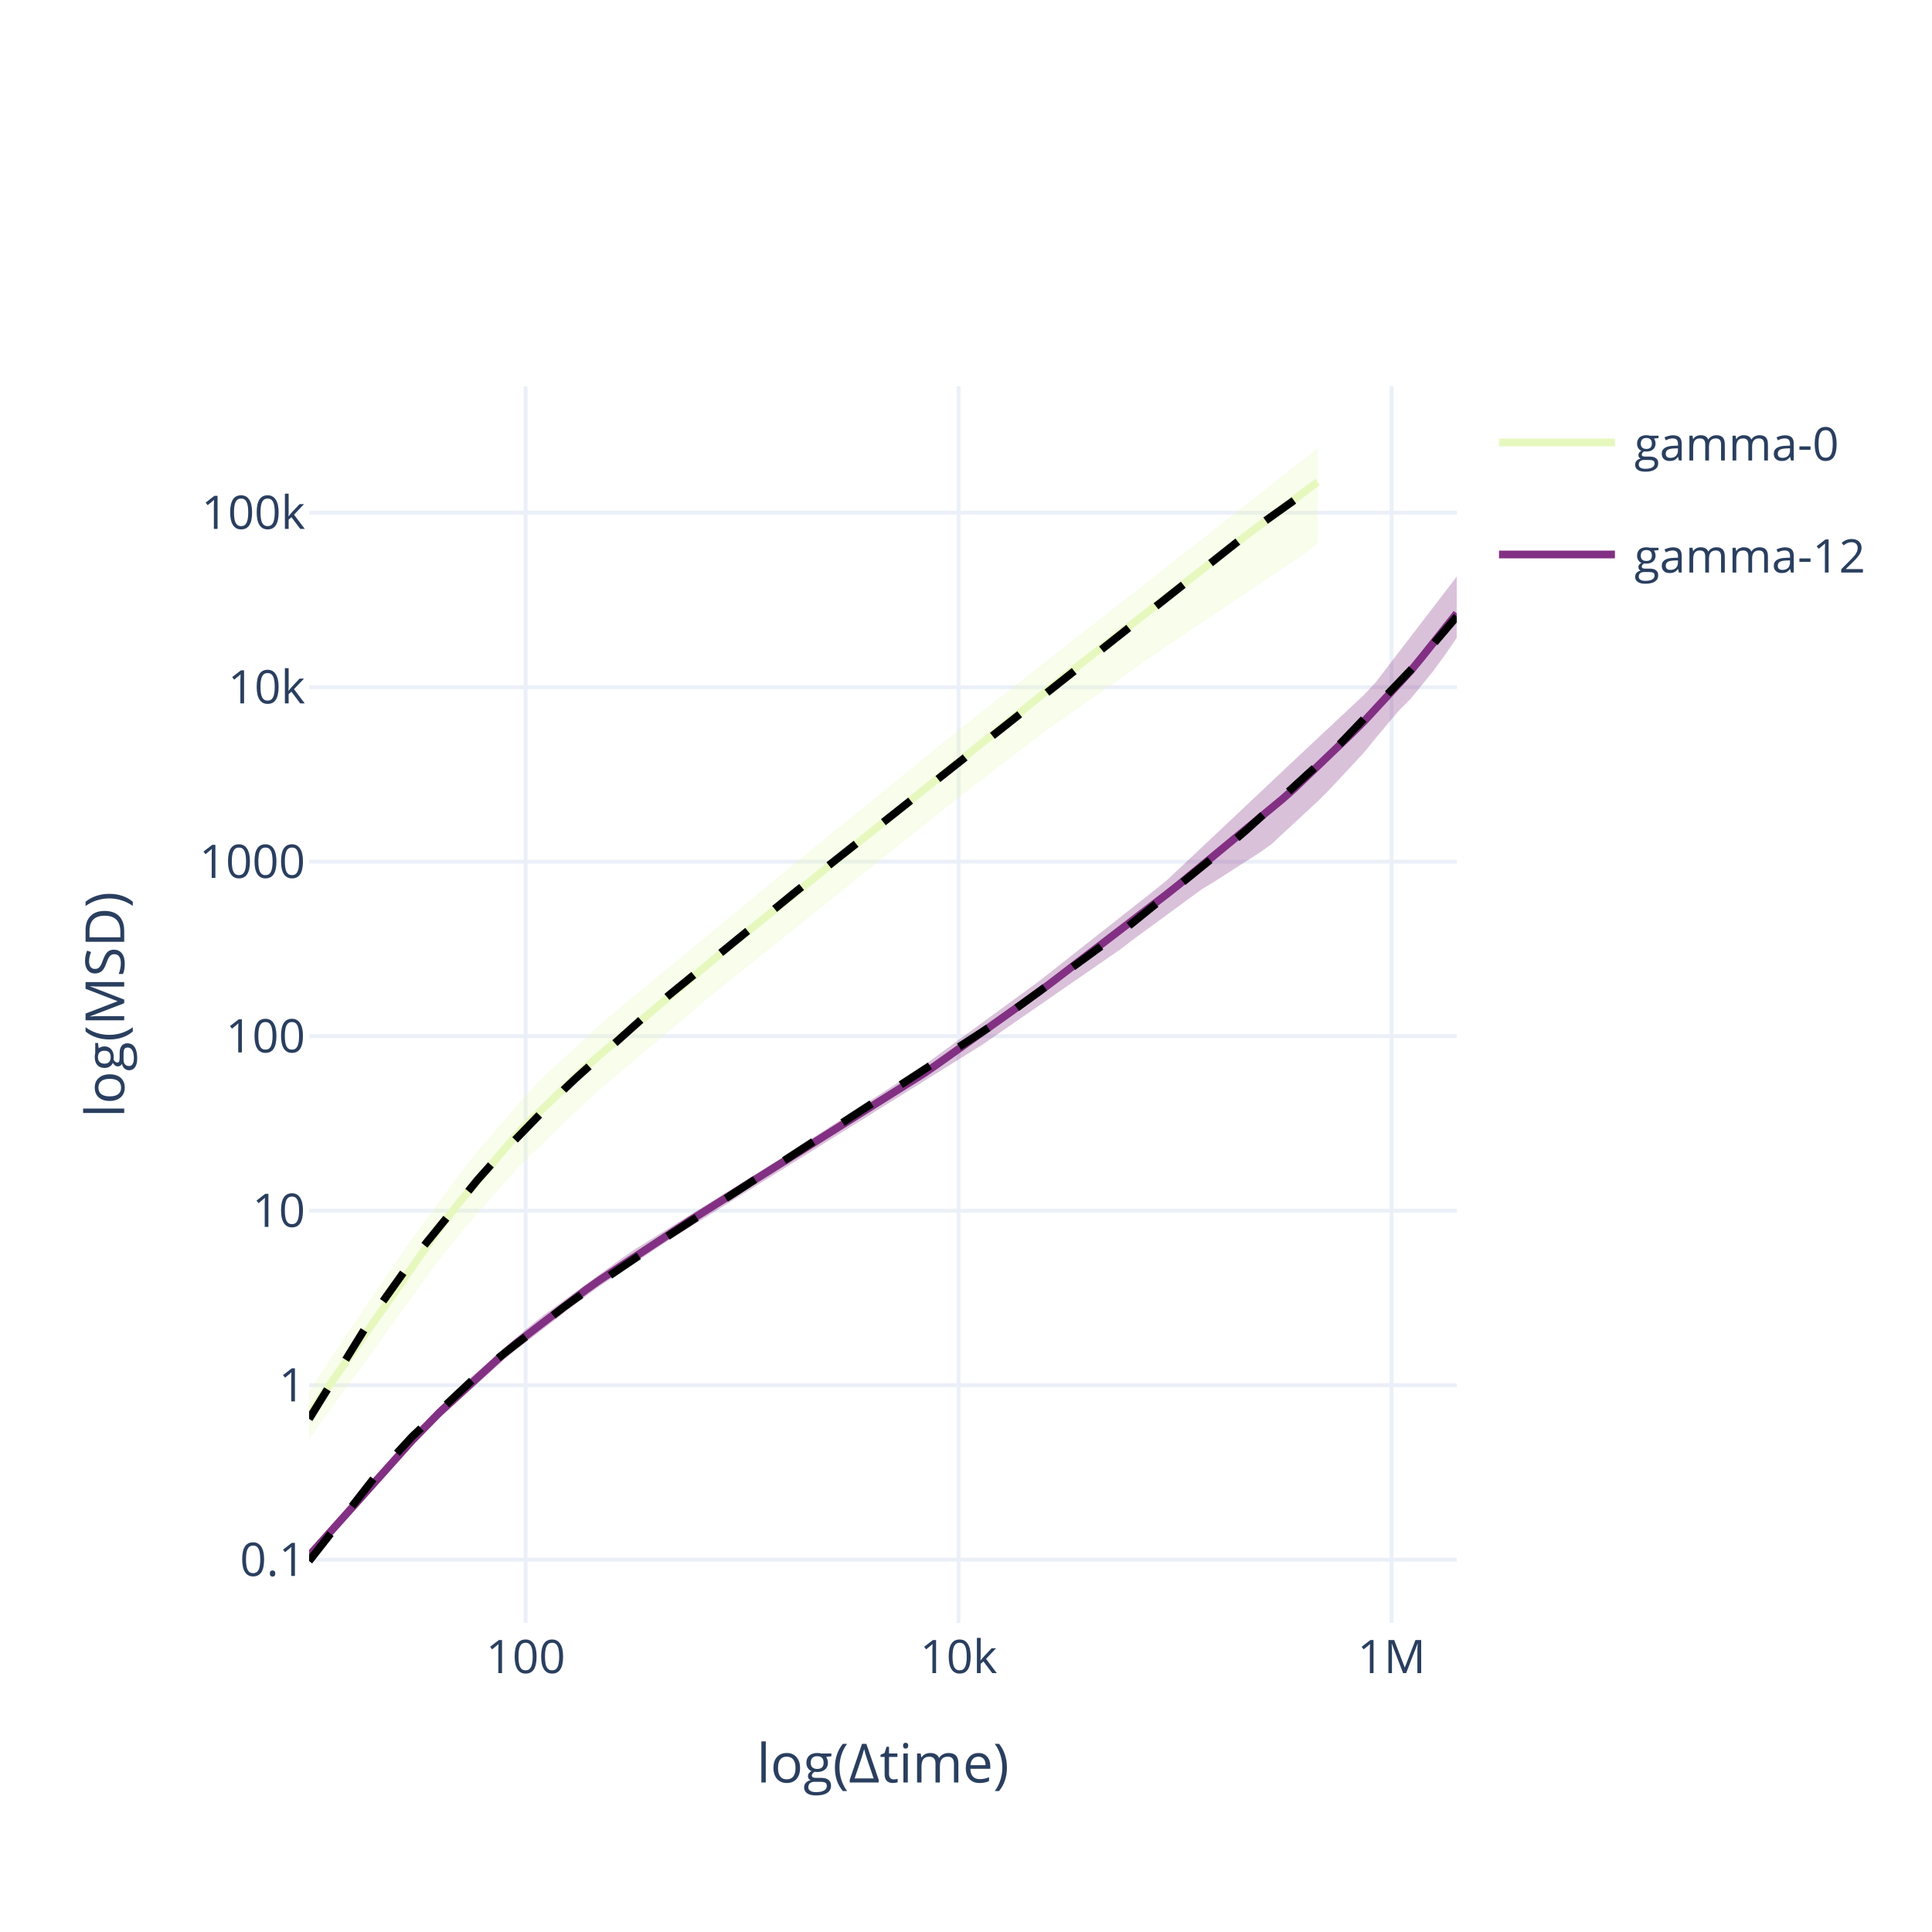
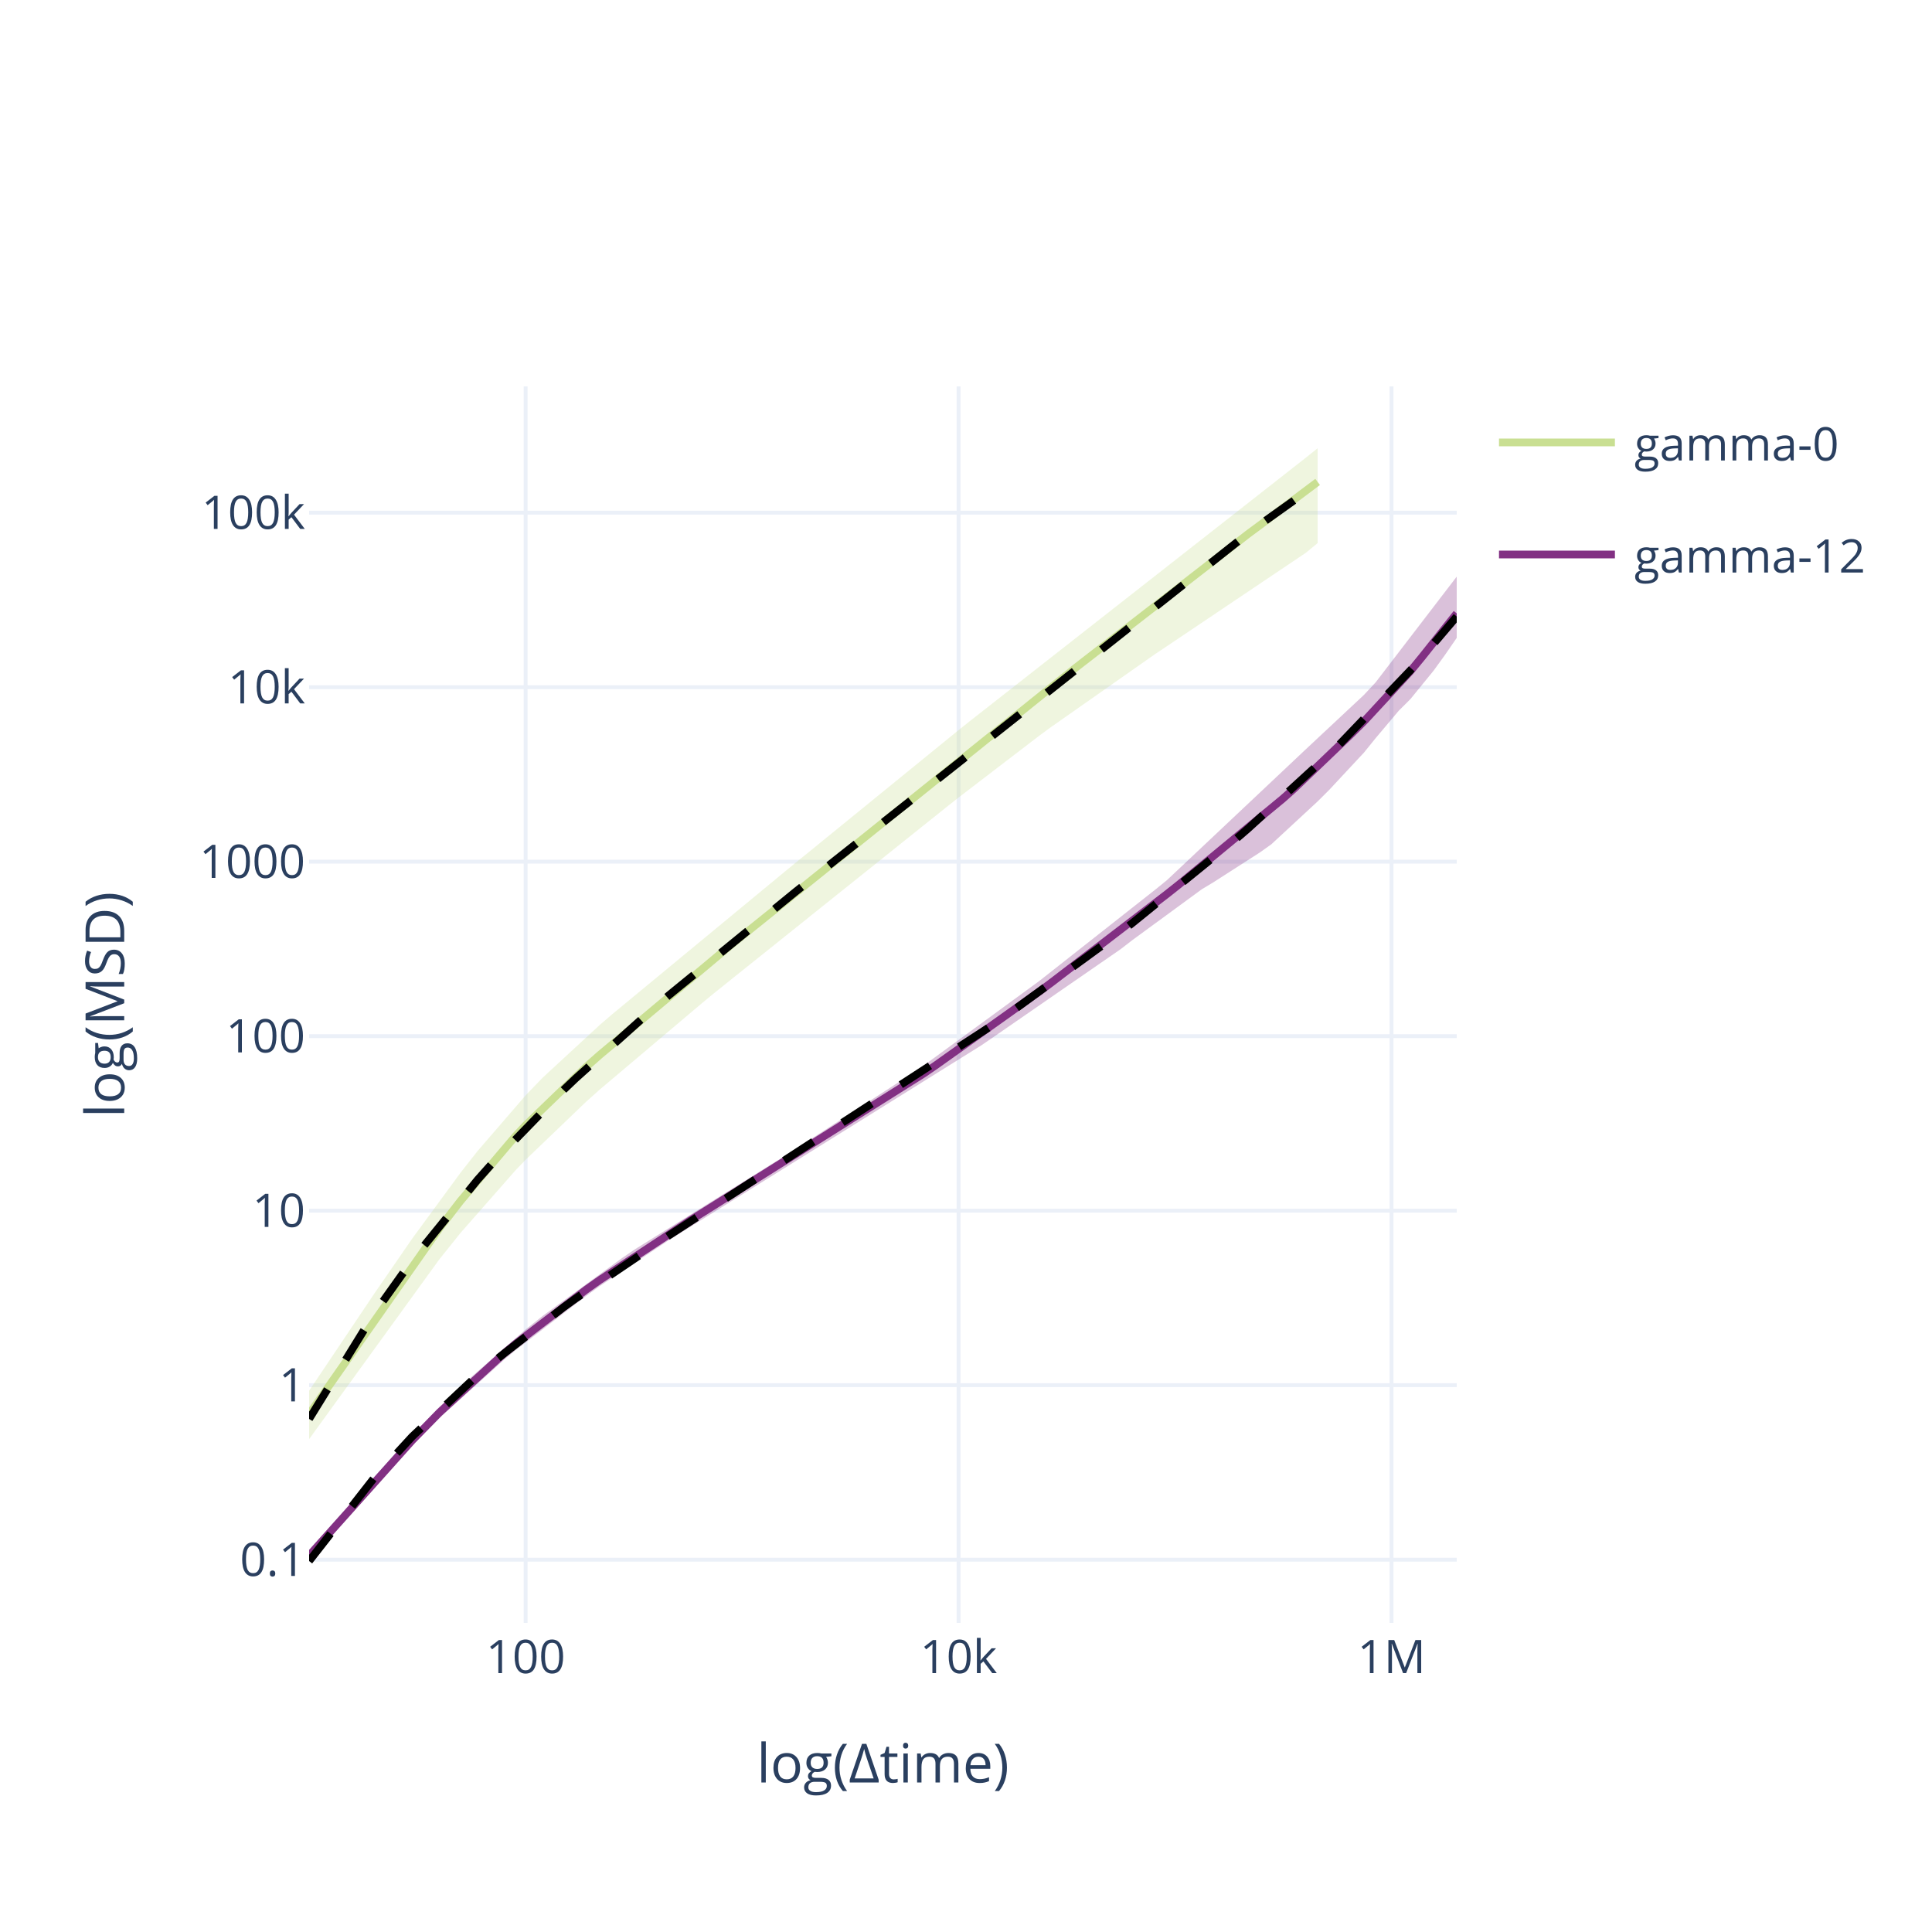
<svg xmlns="http://www.w3.org/2000/svg" class="main-svg" width="500" height="500" style="" viewBox="0 0 500 500">
  <rect x="0" y="0" width="500" height="500" style="fill: rgb(255, 255, 255); fill-opacity: 1;" />
-   <defs id="defs-8e0177">
+   <defs id="defs-2c3132">
    <g class="clips">
-       <clipPath id="clip8e0177xyplot" class="plotclip">
+       <clipPath id="clip2c3132xyplot" class="plotclip">
        <rect width="297" height="320" />
      </clipPath>
-       <clipPath class="axesclip" id="clip8e0177x">
+       <clipPath class="axesclip" id="clip2c3132x">
        <rect x="80" y="0" width="297" height="500" />
      </clipPath>
-       <clipPath class="axesclip" id="clip8e0177y">
+       <clipPath class="axesclip" id="clip2c3132y">
        <rect x="0" y="100" width="500" height="320" />
      </clipPath>
-       <clipPath class="axesclip" id="clip8e0177xy">
+       <clipPath class="axesclip" id="clip2c3132xy">
        <rect x="80" y="100" width="297" height="320" />
      </clipPath>
    </g>
    <g class="gradients" />
    <g class="patterns" />
  </defs>
  <g class="bglayer" />
  <g class="layer-below">
    <g class="imagelayer" />
    <g class="shapelayer" />
  </g>
  <g class="cartesianlayer">
    <g class="subplot xy">
      <g class="layer-subplot">
        <g class="shapelayer" />
        <g class="imagelayer" />
      </g>
      <g class="minor-gridlayer">
        <g class="x" />
        <g class="y" />
      </g>
      <g class="gridlayer">
        <g class="x">
          <path class="xgrid crisp" transform="translate(136.03,0)" d="M0,100v320" style="stroke: rgb(235, 240, 248); stroke-opacity: 1; stroke-width: 1px;" />
          <path class="xgrid crisp" transform="translate(248.08,0)" d="M0,100v320" style="stroke: rgb(235, 240, 248); stroke-opacity: 1; stroke-width: 1px;" />
          <path class="xgrid crisp" transform="translate(360.13,0)" d="M0,100v320" style="stroke: rgb(235, 240, 248); stroke-opacity: 1; stroke-width: 1px;" />
        </g>
        <g class="y">
          <path class="ygrid crisp" transform="translate(0,403.65)" d="M80,0h297" style="stroke: rgb(235, 240, 248); stroke-opacity: 1; stroke-width: 1px;" />
          <path class="ygrid crisp" transform="translate(0,358.48)" d="M80,0h297" style="stroke: rgb(235, 240, 248); stroke-opacity: 1; stroke-width: 1px;" />
          <path class="ygrid crisp" transform="translate(0,313.32)" d="M80,0h297" style="stroke: rgb(235, 240, 248); stroke-opacity: 1; stroke-width: 1px;" />
          <path class="ygrid crisp" transform="translate(0,268.16)" d="M80,0h297" style="stroke: rgb(235, 240, 248); stroke-opacity: 1; stroke-width: 1px;" />
          <path class="ygrid crisp" transform="translate(0,223)" d="M80,0h297" style="stroke: rgb(235, 240, 248); stroke-opacity: 1; stroke-width: 1px;" />
          <path class="ygrid crisp" transform="translate(0,177.84)" d="M80,0h297" style="stroke: rgb(235, 240, 248); stroke-opacity: 1; stroke-width: 1px;" />
          <path class="ygrid crisp" transform="translate(0,132.68)" d="M80,0h297" style="stroke: rgb(235, 240, 248); stroke-opacity: 1; stroke-width: 1px;" />
        </g>
      </g>
      <g class="zerolinelayer" />
      <g class="layer-between">
        <g class="shapelayer" />
        <g class="imagelayer" />
      </g>
      <path class="xlines-below" />
      <path class="ylines-below" />
      <g class="overlines-below" />
      <g class="xaxislayer-below" />
      <g class="yaxislayer-below" />
      <g class="overaxes-below" />
      <g class="overplot">
-         <g class="xy" transform="translate(80,100)" clip-path="url(#clip8e0177xyplot)">
+         <g class="xy" transform="translate(80,100)" clip-path="url(#clip2c3132xyplot)">
          <g class="scatterlayer mlayer">
-             <g class="trace scatter tracee4a218" style="stroke-miterlimit: 2; opacity: 1;">
-               <g class="fills" />
-               <g class="errorbars" />
-               <g class="lines">
-                 <path class="js-line" d="M0,266L33.73,217.87L39.16,210.82L53.46,193.96L56.03,191.22L71.64,176.17L75.21,173.02L108.1,145.45L111.06,143.02L195,75.51L198,73.11L243,38.19L246,35.97L261,24.72" style="vector-effect: none; fill: none; stroke: rgb(231, 248, 191); stroke-opacity: 1; stroke-width: 2px; opacity: 1;" />
-               </g>
-               <g class="points" />
-               <g class="text" />
-             </g>
-             <g class="trace scatter traceb2d1e6" style="stroke-miterlimit: 2; opacity: 0.3;">
+             <g class="trace scatter trace3da774" style="stroke-miterlimit: 2; opacity: 1;">
+               <g class="fills" />
+               <g class="errorbars" />
+               <g class="lines">
+                 <path class="js-line" d="M0,266L33.73,217.87L39.16,210.82L53.46,193.96L56.03,191.22L71.64,176.17L75.21,173.02L108.1,145.45L111.06,143.02L195,75.51L198,73.11L243,38.19L246,35.97L261,24.72" style="vector-effect: none; fill: none; stroke: rgb(201, 223, 146); stroke-opacity: 1; stroke-width: 2px; opacity: 1;" />
+               </g>
+               <g class="points" />
+               <g class="text" />
+             </g>
+             <g class="trace scatter trace544c72" style="stroke-miterlimit: 2; opacity: 0.3;">
              <g class="fills">
                <g>
-                   <path class="js-fill" d="M0,272.44L33.73,225.88L39.16,219.1L53.46,202.82L56.03,200.15L71.64,185.17L75.21,181.98L101.94,159.39L105.05,156.83L165,108.83L168.01,106.45L189,90.37L192,88.17L219,69.23L222,67.23L258,43.03L261,40.55L261,16L258,18.41L170.99,86.63L168.01,89.01L129.04,120.74L125.95,123.23L78.32,162.58L75.21,165.26L60.46,178.88L56.03,183.48L43.6,197.88L39.16,203.53L26.73,220.48L16.87,234.78L0,259.92Z" style="fill: rgb(231, 248, 191); fill-opacity: 1; stroke-width: 0;" />
+                   <path class="js-fill" d="M0,272.44L33.73,225.88L39.16,219.1L53.46,202.82L56.03,200.15L71.64,185.17L75.21,181.98L101.94,159.39L105.05,156.83L165,108.83L168.01,106.45L189,90.37L192,88.17L219,69.23L222,67.23L258,43.03L261,40.55L261,16L258,18.41L170.99,86.63L168.01,89.01L129.04,120.74L125.95,123.23L78.32,162.58L75.21,165.26L60.46,178.88L56.03,183.48L43.6,197.88L39.16,203.53L26.73,220.48L16.87,234.78L0,259.92Z" style="fill: rgb(201, 223, 146); fill-opacity: 1; stroke-width: 0;" />
                </g>
              </g>
              <g class="errorbars" />
              <g class="lines">
                <path class="js-line" d="M0,272.44L33.73,225.88L39.16,219.1L53.46,202.82L56.03,200.15L71.64,185.17L75.21,181.98L101.94,159.39L105.05,156.83L165,108.83L168.01,106.45L189,90.37L192,88.17L219,69.23L222,67.23L258,43.03L261,40.55L261,16L258,18.41L170.99,86.63L168.01,89.01L129.04,120.74L125.95,123.23L78.32,162.58L75.21,165.26L60.46,178.88L56.03,183.48L43.6,197.88L39.16,203.53L26.73,220.48L16.87,234.78L0,259.92" style="vector-effect: none; fill: none; stroke: rgb(0, 0, 0); stroke-opacity: 0; stroke-width: 2px; opacity: 1;" />
              </g>
              <g class="points" />
              <g class="text" />
            </g>
-             <g class="trace scatter trace33bad4" style="stroke-miterlimit: 2; opacity: 1;">
+             <g class="trace scatter trace93529c" style="stroke-miterlimit: 2; opacity: 1;">
              <g class="fills" />
              <g class="errorbars" />
              <g class="lines">
                <path class="js-line" d="M0,302.59L26.73,272.71L33.73,265.55L50.6,250.13L53.46,247.75L71.64,233.8L75.21,231.27L98.8,215.71L101.94,213.75L159.02,177.85L162,175.81L189,156.59L192,154.37L222,131.38L225,129L252,106.7L255,104.03L270,89.66L273,86.68L285,73.71L288,70.06L297,58.74" style="vector-effect: none; fill: none; stroke: rgb(130, 48, 131); stroke-opacity: 1; stroke-width: 2px; opacity: 1;" />
              </g>
              <g class="points" />
              <g class="text" />
            </g>
-             <g class="trace scatter trace82bd41" style="stroke-miterlimit: 2; opacity: 0.3;">
+             <g class="trace scatter trace5805da" style="stroke-miterlimit: 2; opacity: 0.3;">
              <g class="fills">
                <g>
                  <path class="js-fill" d="M0,303.48L26.73,274.03L33.73,266.98L50.6,251.77L53.46,249.4L71.64,235.41L75.21,232.84L93.16,220.9L96.14,219.06L173.99,170.52L177,168.46L210,145.66L213,143.34L231,130.16L234,128.35L246,120.65L249,118.52L261,107.41L264,104.42L273,94.76L276,91.05L282,83.93L285,80.94L291,73.58L294,69.44L297,65.08L297,49.23L276,76.61L273,79.83L258,93.86L255,96.69L222,127.79L219,130.22L189,153.85L186.01,156.04L159.02,175.78L156.01,177.83L123.03,199.24L120.07,201.04L84.33,223.31L81.08,225.52L60.46,240.55L56.03,244.08L39.16,258.83L33.73,264.11L16.87,282.25L0,301.55Z" style="fill: rgb(130, 48, 131); fill-opacity: 1; stroke-width: 0;" />
                </g>
              </g>
              <g class="errorbars" />
              <g class="lines">
                <path class="js-line" d="M0,303.48L26.73,274.03L33.73,266.98L50.6,251.77L53.46,249.4L71.64,235.41L75.21,232.84L93.16,220.9L96.14,219.06L173.99,170.52L177,168.46L210,145.66L213,143.34L231,130.16L234,128.35L246,120.65L249,118.52L261,107.41L264,104.42L273,94.76L276,91.05L282,83.93L285,80.94L291,73.58L294,69.44L297,65.08L297,49.23L276,76.61L273,79.83L258,93.86L255,96.69L222,127.79L219,130.22L189,153.85L186.01,156.04L159.02,175.78L156.01,177.83L123.03,199.24L120.07,201.04L84.33,223.31L81.08,225.52L60.46,240.55L56.03,244.08L39.16,258.83L33.73,264.11L16.87,282.25L0,301.55" style="vector-effect: none; fill: none; stroke: rgb(0, 0, 0); stroke-opacity: 0; stroke-width: 2px; opacity: 1;" />
              </g>
              <g class="points" />
              <g class="text" />
            </g>
-             <g class="trace scatter tracec18c9c" style="stroke-miterlimit: 2; opacity: 1;">
+             <g class="trace scatter trace2dd29d" style="stroke-miterlimit: 2; opacity: 1;">
              <g class="fills" />
              <g class="errorbars" />
              <g class="lines">
                <path class="js-line" d="M0,267.22L16.87,239.92L26.73,226.09L43.6,205.33L47.35,201.13L65.89,182.03L68.94,179.12L89.76,160.42L93.16,157.52L125.95,130.75L129.04,128.28L243,38.05L246,35.83L261,25.15" style="vector-effect: none; fill: none; stroke: rgb(0, 0, 0); stroke-opacity: 1; stroke-dasharray: 9px, 9px; stroke-width: 2px; opacity: 1;" />
              </g>
              <g class="points" />
              <g class="text" />
            </g>
-             <g class="trace scatter trace90fca5" style="stroke-miterlimit: 2; opacity: 1;">
+             <g class="trace scatter tracec3a2bf" style="stroke-miterlimit: 2; opacity: 1;">
              <g class="fills" />
              <g class="errorbars" />
              <g class="lines">
                <path class="js-line" d="M0,304L16.87,282.44L26.73,271.73L43.6,255.88L47.35,252.7L65.89,238.29L68.94,236.09L93.16,219.7L96.14,217.77L177,165.21L180,163.12L210,141.22L213,138.92L240,117.02L243,114.43L264,95.22L267,92.29L285,73.49L288,70.13L297,59.56" style="vector-effect: none; fill: none; stroke: rgb(0, 0, 0); stroke-opacity: 1; stroke-dasharray: 9px, 9px; stroke-width: 2px; opacity: 1;" />
              </g>
              <g class="points" />
              <g class="text" />
            </g>
          </g>
        </g>
      </g>
      <g class="zerolinelayer-above" />
      <path class="xlines-above crisp" d="M0,0" style="fill: none;" />
      <path class="ylines-above crisp" d="M0,0" style="fill: none;" />
      <g class="overlines-above" />
      <g class="xaxislayer-above">
        <g class="xtick">
          <text text-anchor="middle" x="0" y="433" transform="translate(136.03,0)" style="font-family: 'Open Sans', verdana, arial, sans-serif; font-size: 12px; fill: rgb(42, 63, 95); fill-opacity: 1; white-space: pre;">100</text>
        </g>
        <g class="xtick">
          <text text-anchor="middle" x="0" y="433" style="font-family: 'Open Sans', verdana, arial, sans-serif; font-size: 12px; fill: rgb(42, 63, 95); fill-opacity: 1; white-space: pre;" transform="translate(248.08,0)">10k</text>
        </g>
        <g class="xtick">
          <text text-anchor="middle" x="0" y="433" style="font-family: 'Open Sans', verdana, arial, sans-serif; font-size: 12px; fill: rgb(42, 63, 95); fill-opacity: 1; white-space: pre;" transform="translate(360.13,0)">1M</text>
        </g>
      </g>
      <g class="yaxislayer-above">
        <g class="ytick">
          <text text-anchor="end" x="79" y="4.2" transform="translate(0,403.65)" style="font-family: 'Open Sans', verdana, arial, sans-serif; font-size: 12px; fill: rgb(42, 63, 95); fill-opacity: 1; white-space: pre;">0.1</text>
        </g>
        <g class="ytick">
          <text text-anchor="end" x="79" y="4.2" style="font-family: 'Open Sans', verdana, arial, sans-serif; font-size: 12px; fill: rgb(42, 63, 95); fill-opacity: 1; white-space: pre;" transform="translate(0,358.48)">1</text>
        </g>
        <g class="ytick">
          <text text-anchor="end" x="79" y="4.2" style="font-family: 'Open Sans', verdana, arial, sans-serif; font-size: 12px; fill: rgb(42, 63, 95); fill-opacity: 1; white-space: pre;" transform="translate(0,313.32)">10</text>
        </g>
        <g class="ytick">
          <text text-anchor="end" x="79" y="4.2" style="font-family: 'Open Sans', verdana, arial, sans-serif; font-size: 12px; fill: rgb(42, 63, 95); fill-opacity: 1; white-space: pre;" transform="translate(0,268.16)">100</text>
        </g>
        <g class="ytick">
          <text text-anchor="end" x="79" y="4.2" style="font-family: 'Open Sans', verdana, arial, sans-serif; font-size: 12px; fill: rgb(42, 63, 95); fill-opacity: 1; white-space: pre;" transform="translate(0,223)">1000</text>
        </g>
        <g class="ytick">
          <text text-anchor="end" x="79" y="4.2" style="font-family: 'Open Sans', verdana, arial, sans-serif; font-size: 12px; fill: rgb(42, 63, 95); fill-opacity: 1; white-space: pre;" transform="translate(0,177.84)">10k</text>
        </g>
        <g class="ytick">
          <text text-anchor="end" x="79" y="4.2" style="font-family: 'Open Sans', verdana, arial, sans-serif; font-size: 12px; fill: rgb(42, 63, 95); fill-opacity: 1; white-space: pre;" transform="translate(0,132.68)">100k</text>
        </g>
      </g>
      <g class="overaxes-above" />
    </g>
  </g>
  <g class="polarlayer" />
  <g class="smithlayer" />
  <g class="ternarylayer" />
  <g class="geolayer" />
  <g class="funnelarealayer" />
  <g class="pielayer" />
  <g class="iciclelayer" />
  <g class="treemaplayer" />
  <g class="sunburstlayer" />
  <g class="glimages" />
-   <defs id="topdefs-8e0177">
+   <defs id="topdefs-2c3132">
    <g class="clips" />
-     <clipPath id="legend8e0177">
+     <clipPath id="legend2c3132">
      <rect width="105" height="58" x="0" y="0" />
    </clipPath>
  </defs>
  <g class="layer-above">
    <g class="imagelayer" />
    <g class="shapelayer" />
  </g>
  <g class="infolayer">
    <g class="legend" pointer-events="all" transform="translate(382.94,100)">
      <rect class="bg" shape-rendering="crispEdges" style="stroke: rgb(68, 68, 68); stroke-opacity: 1; fill: rgb(255, 255, 255); fill-opacity: 1; stroke-width: 0px;" width="105" height="58" x="0" y="0" />
-       <g class="scrollbox" transform="" clip-path="url(#legend8e0177)">
+       <g class="scrollbox" transform="" clip-path="url(#legend2c3132)">
        <g class="groups" transform="">
          <g class="traces" transform="translate(0,14.5)" style="opacity: 1;">
            <text class="legendtext" text-anchor="start" x="40" y="4.68" style="font-family: 'Open Sans', verdana, arial, sans-serif; font-size: 12px; fill: rgb(42, 63, 95); fill-opacity: 1; white-space: pre;">gamma-0</text>
            <g class="layers" style="opacity: 1;">
              <g class="legendfill" />
              <g class="legendlines">
-                 <path class="js-line" d="M5,0h30" style="fill: none; stroke: rgb(231, 248, 191); stroke-opacity: 1; stroke-width: 2px;" />
+                 <path class="js-line" d="M5,0h30" style="fill: none; stroke: rgb(201, 223, 146); stroke-opacity: 1; stroke-width: 2px;" />
              </g>
              <g class="legendsymbols">
                <g class="legendpoints" />
              </g>
            </g>
            <rect class="legendtoggle" x="0" y="-9.5" width="99.793" height="19" style="fill: rgb(0, 0, 0); fill-opacity: 0;" />
          </g>
        </g>
        <g class="groups" transform="translate(0,10)">
          <g class="traces" transform="translate(0,33.5)" style="opacity: 1;">
            <text class="legendtext" text-anchor="start" x="40" y="4.68" style="font-family: 'Open Sans', verdana, arial, sans-serif; font-size: 12px; fill: rgb(42, 63, 95); fill-opacity: 1; white-space: pre;">gamma-12</text>
            <g class="layers" style="opacity: 1;">
              <g class="legendfill" />
              <g class="legendlines">
                <path class="js-line" d="M5,0h30" style="fill: none; stroke: rgb(130, 48, 131); stroke-opacity: 1; stroke-width: 2px;" />
              </g>
              <g class="legendsymbols">
                <g class="legendpoints" />
              </g>
            </g>
            <rect class="legendtoggle" x="0" y="-9.5" width="99.793" height="19" style="fill: rgb(0, 0, 0); fill-opacity: 0;" />
          </g>
        </g>
      </g>
      <rect class="scrollbar" rx="20" ry="3" width="0" height="0" style="fill: rgb(128, 139, 164); fill-opacity: 1;" x="0" y="0" />
    </g>
    <g class="g-gtitle" />
    <g class="g-xtitle">
      <text class="xtitle" x="228.5" y="461.3" text-anchor="middle" style="opacity: 1; font-family: 'Open Sans', verdana, arial, sans-serif; font-size: 14px; fill: rgb(42, 63, 95); fill-opacity: 1; white-space: pre;">log(Δtime)</text>
    </g>
    <g class="g-ytitle">
      <text class="ytitle" transform="rotate(-90,32.14688,260)" x="32.147" y="260" text-anchor="middle" style="opacity: 1; font-family: 'Open Sans', verdana, arial, sans-serif; font-size: 14px; fill: rgb(42, 63, 95); fill-opacity: 1; white-space: pre;">log(MSD)</text>
    </g>
  </g>
</svg>
